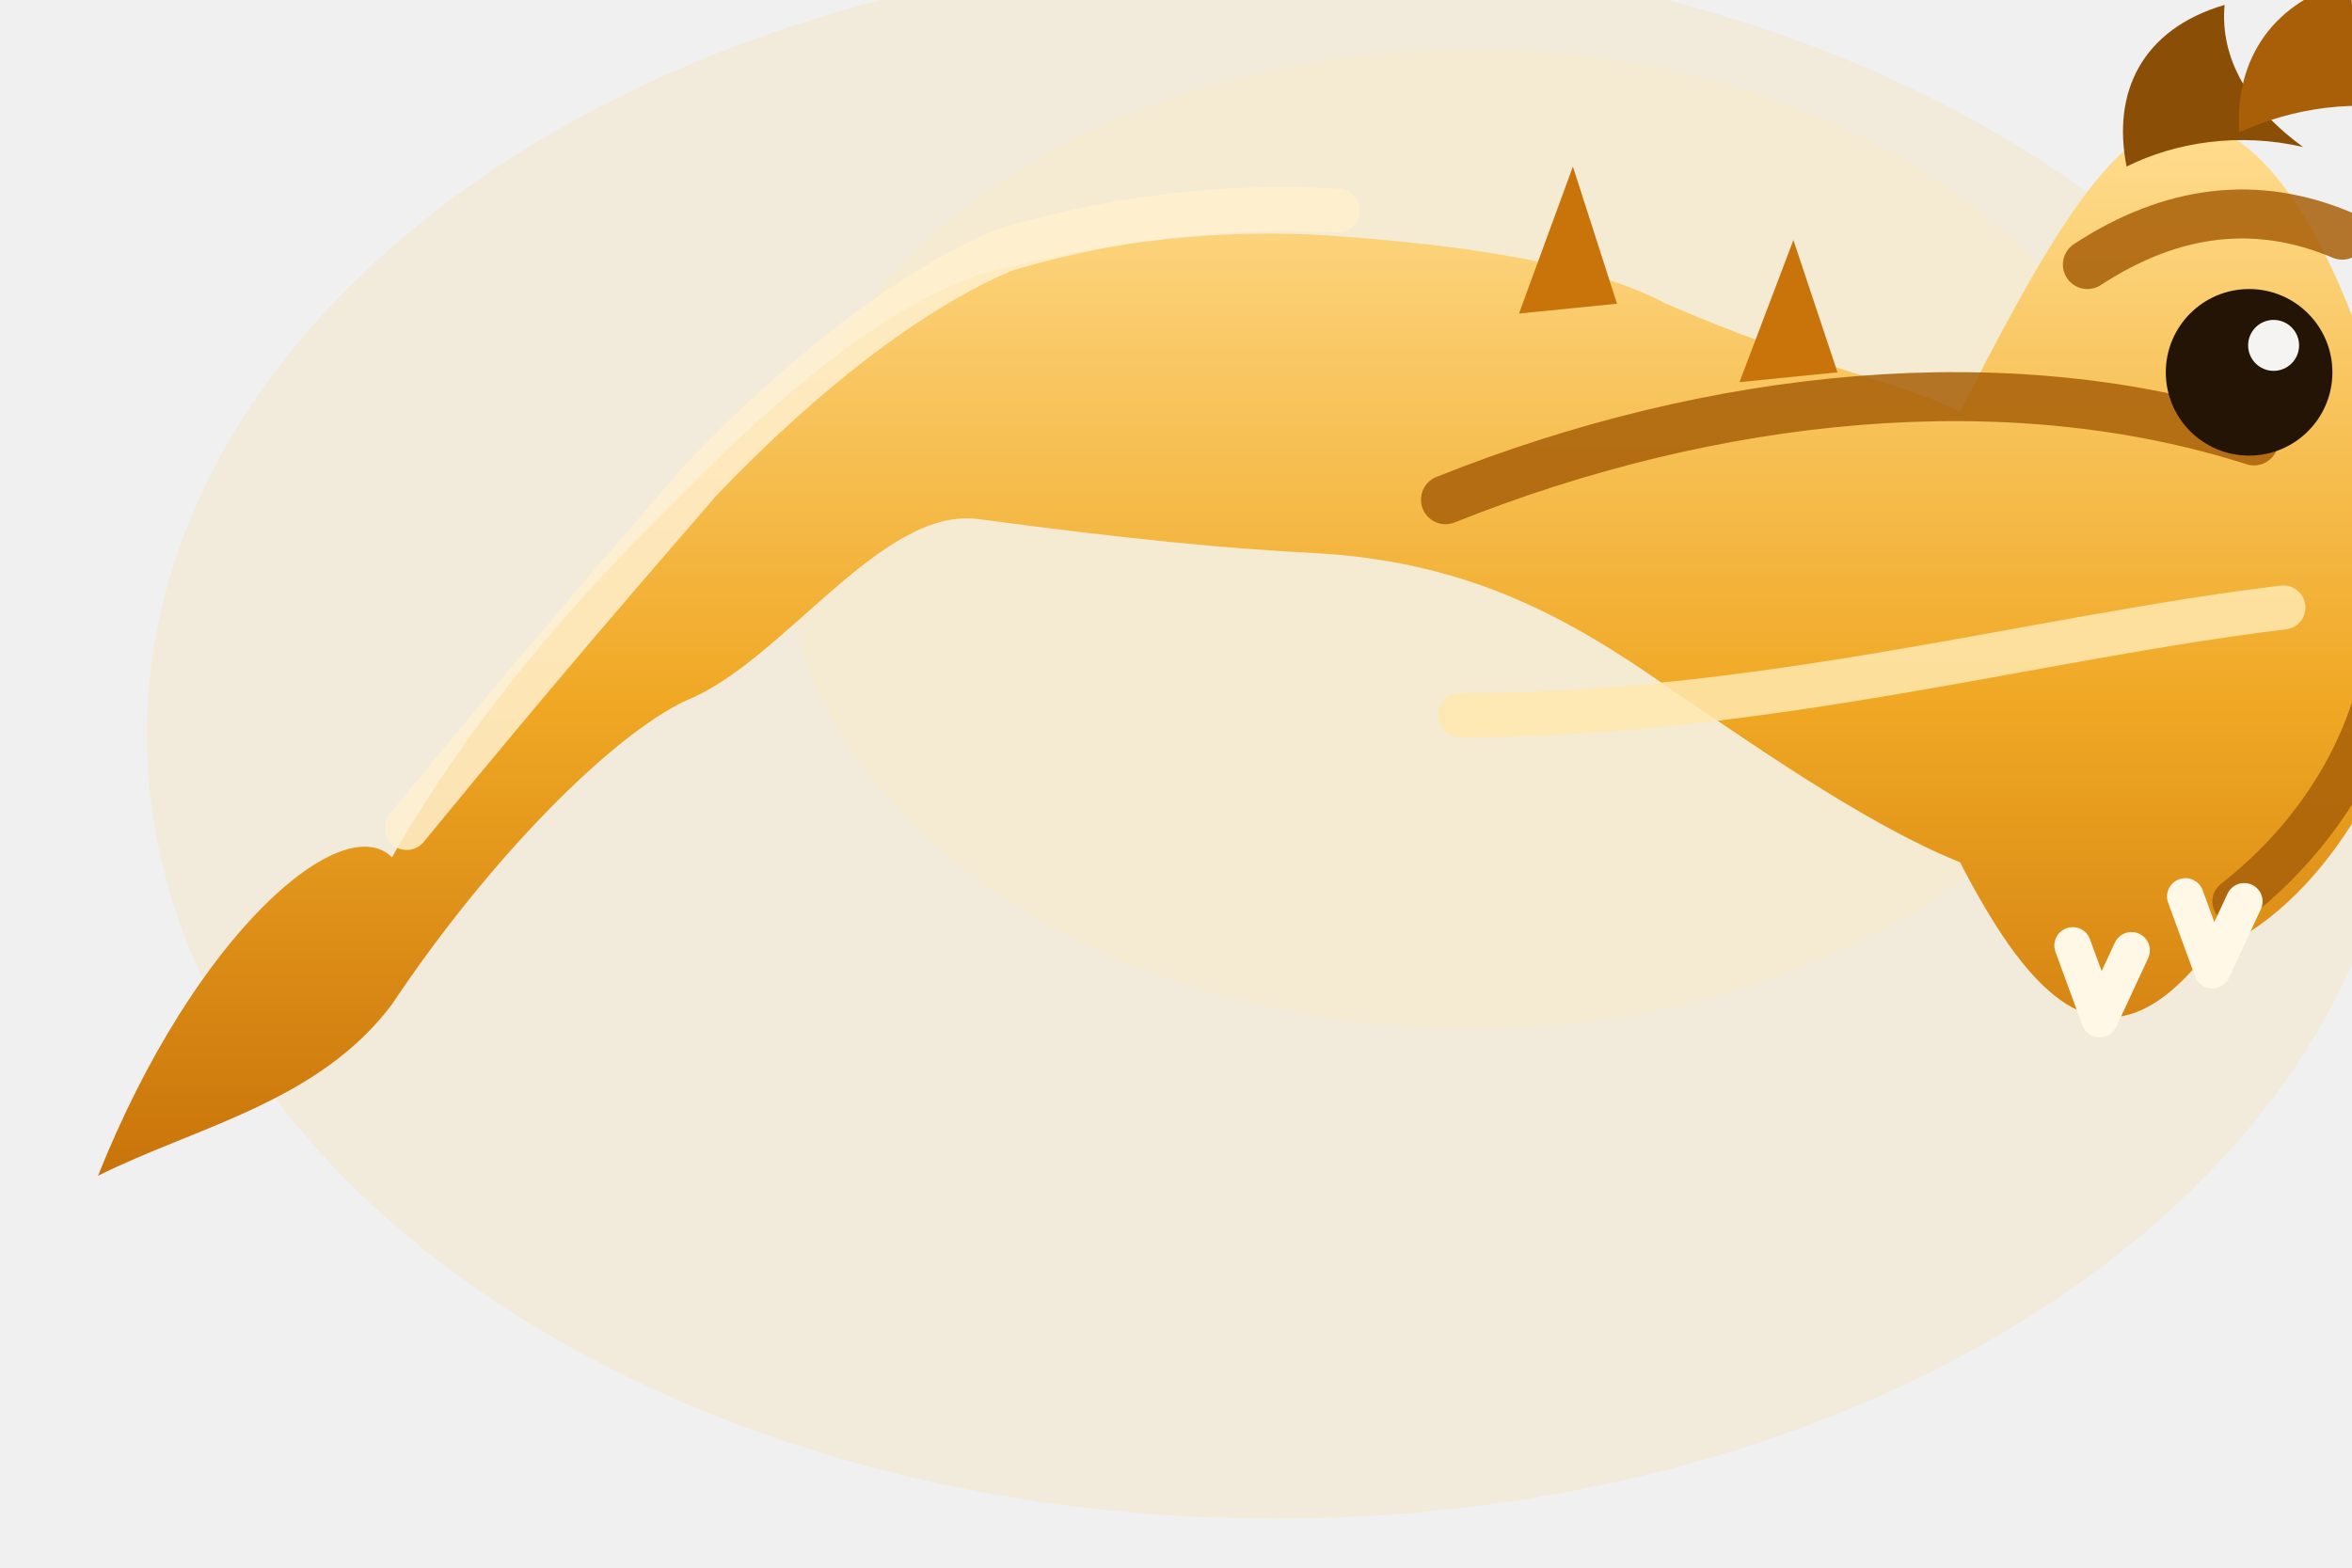
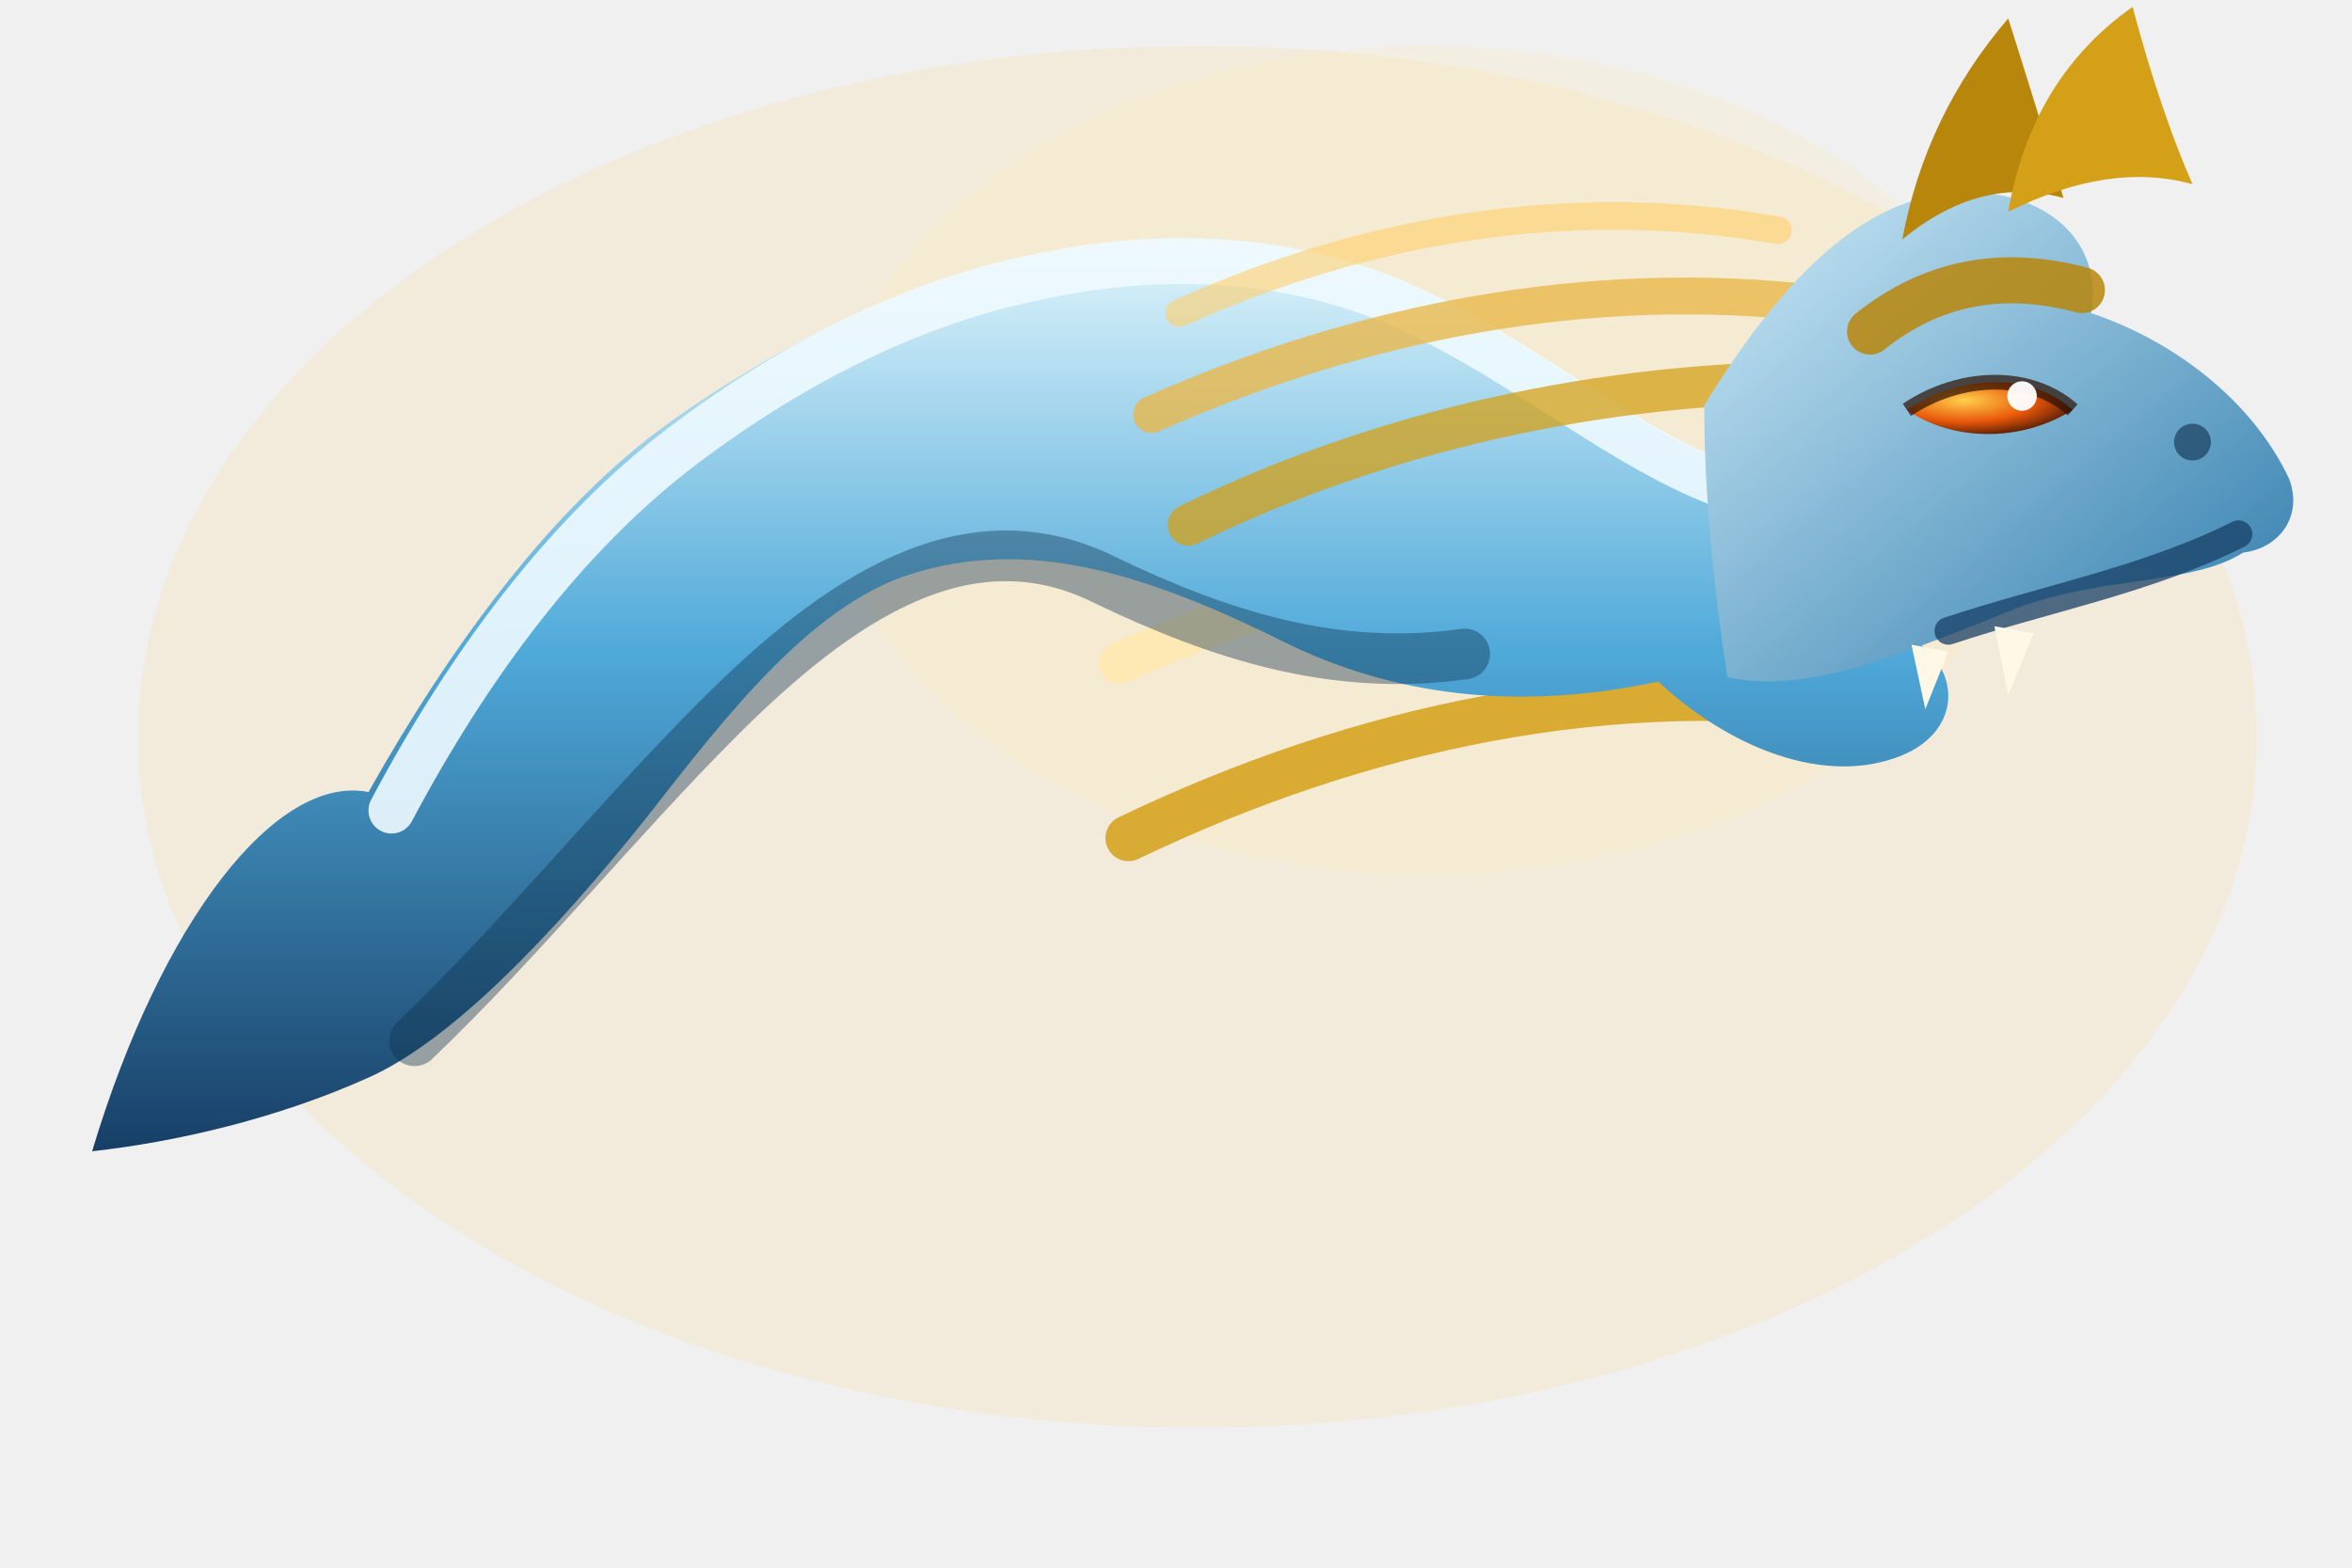
<svg xmlns="http://www.w3.org/2000/svg" viewBox="0 0 48 32">
  <defs>
    <linearGradient id="imugiBody" x1="0" y1="0" x2="0" y2="1">
-       <stop offset="0%" stop-color="#ffdd8f" />
-       <stop offset="55%" stop-color="#f0a824" />
-       <stop offset="100%" stop-color="#c9740a" />
+       <stop offset="0%" stop-color="#dff4fb" />
+       <stop offset="45%" stop-color="#4fa9d9" />
+       <stop offset="100%" stop-color="#173f66" />
    </linearGradient>
+     <linearGradient id="imugiHead" x1="0" y1="0" x2="1" y2="1">
+       <stop offset="0%" stop-color="#cdeaf8" />
+       <stop offset="100%" stop-color="#2c7aab" />
+     </linearGradient>
+     <radialGradient id="imugiEye" cx="0.35" cy="0.35" r="0.75">
+       <stop offset="0%" stop-color="#ffcf4d" />
+       <stop offset="55%" stop-color="#e8580a" />
+       <stop offset="100%" stop-color="#3a1204" />
+     </radialGradient>
  </defs>
-   <ellipse cx="26" cy="15" rx="23" ry="16" fill="#ffcf6b" opacity="0.16" />
-   <ellipse cx="30" cy="11" rx="14" ry="10" fill="#ffe9b0" opacity="0.2" />
-   <path d="M2 24C4 19 7 16.5 8 17.5C10 14 12.5 11.5 14 10            C16 8 18 6.3 20 5.6C23 4.8 25.3 4.7 27 4.8            C30 5 32.5 5.4 34 6.2C37 7.5 38.8 7.8 40 8.4            C41.5 5.5 43 2.6 44.5 2.5C47 2.4 49 8 49.5 13            C49 15.5 47.5 18.5 45 19.5C43 22 41.5 20.5 40 17.6            C38 16.8 35.5 15 34 14C32 12.6 30 11.5 27 11.3            C25 11.2 23 11 20 10.6C18 10.3 16 13.5 14 14.3            C12.5 15 10 17.5 8 20.5C6.5 22.5 4 23 2 24Z" fill="url(#imugiBody)" />
-   <path d="M8.3 16.9C11 13.6 13 11.3 14.3 9.8C16.4 7.6 18.6 5.9 20.5 5.1            C23.2 4.3 25.5 4.2 27.3 4.3" stroke="#fff0cf" stroke-width="0.9" fill="none" stroke-linecap="round" opacity="0.85" />
-   <path d="M31 6.4l1.1-3l0.9 2.8M35.5 7.8l1.1-2.9l0.9 2.7" fill="#c9740a" />
-   <path d="M46 9C41 7.4 35 8 29.5 10.2" stroke="#a85f08" stroke-width="1" fill="none" stroke-linecap="round" opacity="0.85" />
-   <path d="M46.6 12.4C41.6 13 36 14.6 29.8 14.6" stroke="#ffe9b0" stroke-width="0.9" fill="none" stroke-linecap="round" opacity="0.85" />
-   <path d="M48.7 11.8C49 14 47.9 16.6 45.6 18.4" stroke="#a85f08" stroke-width="0.9" fill="none" stroke-linecap="round" opacity="0.85" />
-   <path d="M44.6 18.3l0.55 1.5l0.65-1.4M42.3 19.3l0.55 1.5l0.65-1.4" stroke="#fff8e6" stroke-width="0.75" fill="none" stroke-linecap="round" stroke-linejoin="round" />
-   <path d="M43.4 3.4C43.1 1.9 43.7 0.6 45.4 0.1C45.3 1.2 45.9 2.2 47 3            C45.7 2.7 44.4 2.9 43.4 3.4Z" fill="#8a4e06" />
-   <path d="M45.7 2.7C45.6 1.2 46.4 0 48 -0.4C47.9 0.6 48.4 1.6 49.4 2.3            C48.1 2 46.8 2.2 45.7 2.7Z" fill="#a85f08" />
-   <path d="M42.6 5.4q2.6-1.7 5.2-0.6" stroke="#a85f08" stroke-width="1" fill="none" stroke-linecap="round" opacity="0.85" />
-   <circle cx="45.9" cy="7.6" r="1.7" fill="#241405" />
-   <circle cx="46.4" cy="7.05" r="0.52" fill="#fff" opacity="0.95" />
+   <g transform="scale(0.94)">
+     <ellipse cx="26" cy="16" rx="23" ry="15" fill="#ffcf6b" opacity="0.16" />
+     <ellipse cx="31" cy="10" rx="13" ry="9" fill="#ffe9b0" opacity="0.22" />
+     <path d="M40.5 15.4C35 14.6 29.5 15.8 24.5 18.2" stroke="#d4a017" stroke-width="1" fill="none" stroke-linecap="round" opacity="0.85" />
+     <path d="M41.2 12.6C35.6 11.4 29.8 11.9 24.3 14.4" stroke="#ffe9b0" stroke-width="0.9" fill="none" stroke-linecap="round" opacity="0.85" />
+     <path d="M2 25C3.5 20 6 16.8 8 17.2C9.8 14 12 11 14.5 9.2            C17 7.4 19.8 6.1 22.5 5.6C25.5 5 28.5 5.2 31 6.4            C33.8 7.7 36 9.8 38.5 10.4            C39.6 8.7 40.8 8 41.8 8.4C42.7 8.8 42.6 10.4 41.5 11.6            C42.4 12.2 42.6 13.3 41.7 14            C42.6 14.7 42.5 15.9 41.3 16.4C39.6 17.1 37.5 16.2 36 14.8            C33.2 15.4 30.5 15.2 28 14            C25 12.5 22.5 11.7 20 12.4C17.7 13 15.8 15.5 14 17.8            C12 20.3 9.8 22.6 8 23.4C6 24.3 3.8 24.8 2 25Z" fill="url(#imugiBody)" />
+     <path d="M8.5 17.6C10.2 14.4 12.3 11.6 14.8 9.7C17.3 7.8 20 6.5 22.6 6            C25.4 5.4 28.2 5.6 30.6 6.7C33.2 7.9 35.3 9.8 37.6 10.6" stroke="#eefaff" stroke-width="1" fill="none" stroke-linecap="round" opacity="0.9" />
+     <path d="M9 22.6C11.3 20.4 13.4 17.8 15.6 15.6C18.2 13 21 11.1 24 12.6            C26.5 13.8 29 14.6 31.8 14.2" stroke="#0d2f4c" stroke-width="1.1" fill="none" stroke-linecap="round" opacity="0.4" />
+     <path d="M39.5 6.6C34.5 6 29.5 7 25 9" stroke="#e8b84b" stroke-width="0.8" fill="none" stroke-linecap="round" opacity="0.8" />
+     <path d="M40.3 8.3C35.3 8.2 30.3 9.2 25.8 11.4" stroke="#d4a017" stroke-width="0.9" fill="none" stroke-linecap="round" opacity="0.75" />
+     <path d="M38.6 5C34 4.2 29.6 5 25.6 6.8" stroke="#ffcf6b" stroke-width="0.6" fill="none" stroke-linecap="round" opacity="0.6" />
+     <path d="M37 8.8C38.6 6.2 40.3 4.4 42.3 4.2C44.2 4 45.7 5.1 45.4 6.8            C47.2 7.4 48.9 8.7 49.7 10.4C50 11.2 49.5 11.9 48.7 12            C47.6 12.7 45.7 12.5 43.8 13.2C41.3 14.2 39.2 15.1 37.5 14.7            C37.2 12.7 37 10.7 37 8.8Z" fill="url(#imugiHead)" />
+     <circle cx="47.6" cy="9.6" r="0.4" fill="#0d2f4c" opacity="0.6" />
+     <path d="M48.6 11.6C46.6 12.6 44.4 13 42.3 13.7" stroke="#173f66" stroke-width="0.6" fill="none" stroke-linecap="round" opacity="0.75" />
+     <path d="M43.3 13.6l0.3 1.5l0.55-1.35M41.5 14l0.3 1.4l0.5-1.25" fill="#fff8e6" />
+     <path d="M41.3 5.2Q41.8 2.5 43.6 0.4Q44.3 2.6 44.8 4.3Q43 3.8 41.3 5.2Z" fill="#b8860b" />
+     <path d="M43.6 4.6Q44.1 1.7 46.3 0.15Q46.9 2.4 47.6 4Q45.8 3.5 43.6 4.6Z" fill="#d4a017" />
+     <path d="M40.6 7.2Q42.6 5.6 45.2 6.3" stroke="#b8860b" stroke-width="1" fill="none" stroke-linecap="round" opacity="0.85" />
+     <path d="M41.4 8.9C42.6 8.1 44.1 8.1 45 8.9C43.9 9.6 42.4 9.6 41.4 8.9Z" fill="url(#imugiEye)" />
+     <path d="M41.4 8.9C42.6 8.1 44.1 8.1 45 8.9" stroke="#2a0f02" stroke-width="0.32" fill="none" opacity="0.7" />
+     <circle cx="43.9" cy="8.6" r="0.32" fill="#fff" opacity="0.95" />
+   </g>
</svg>
